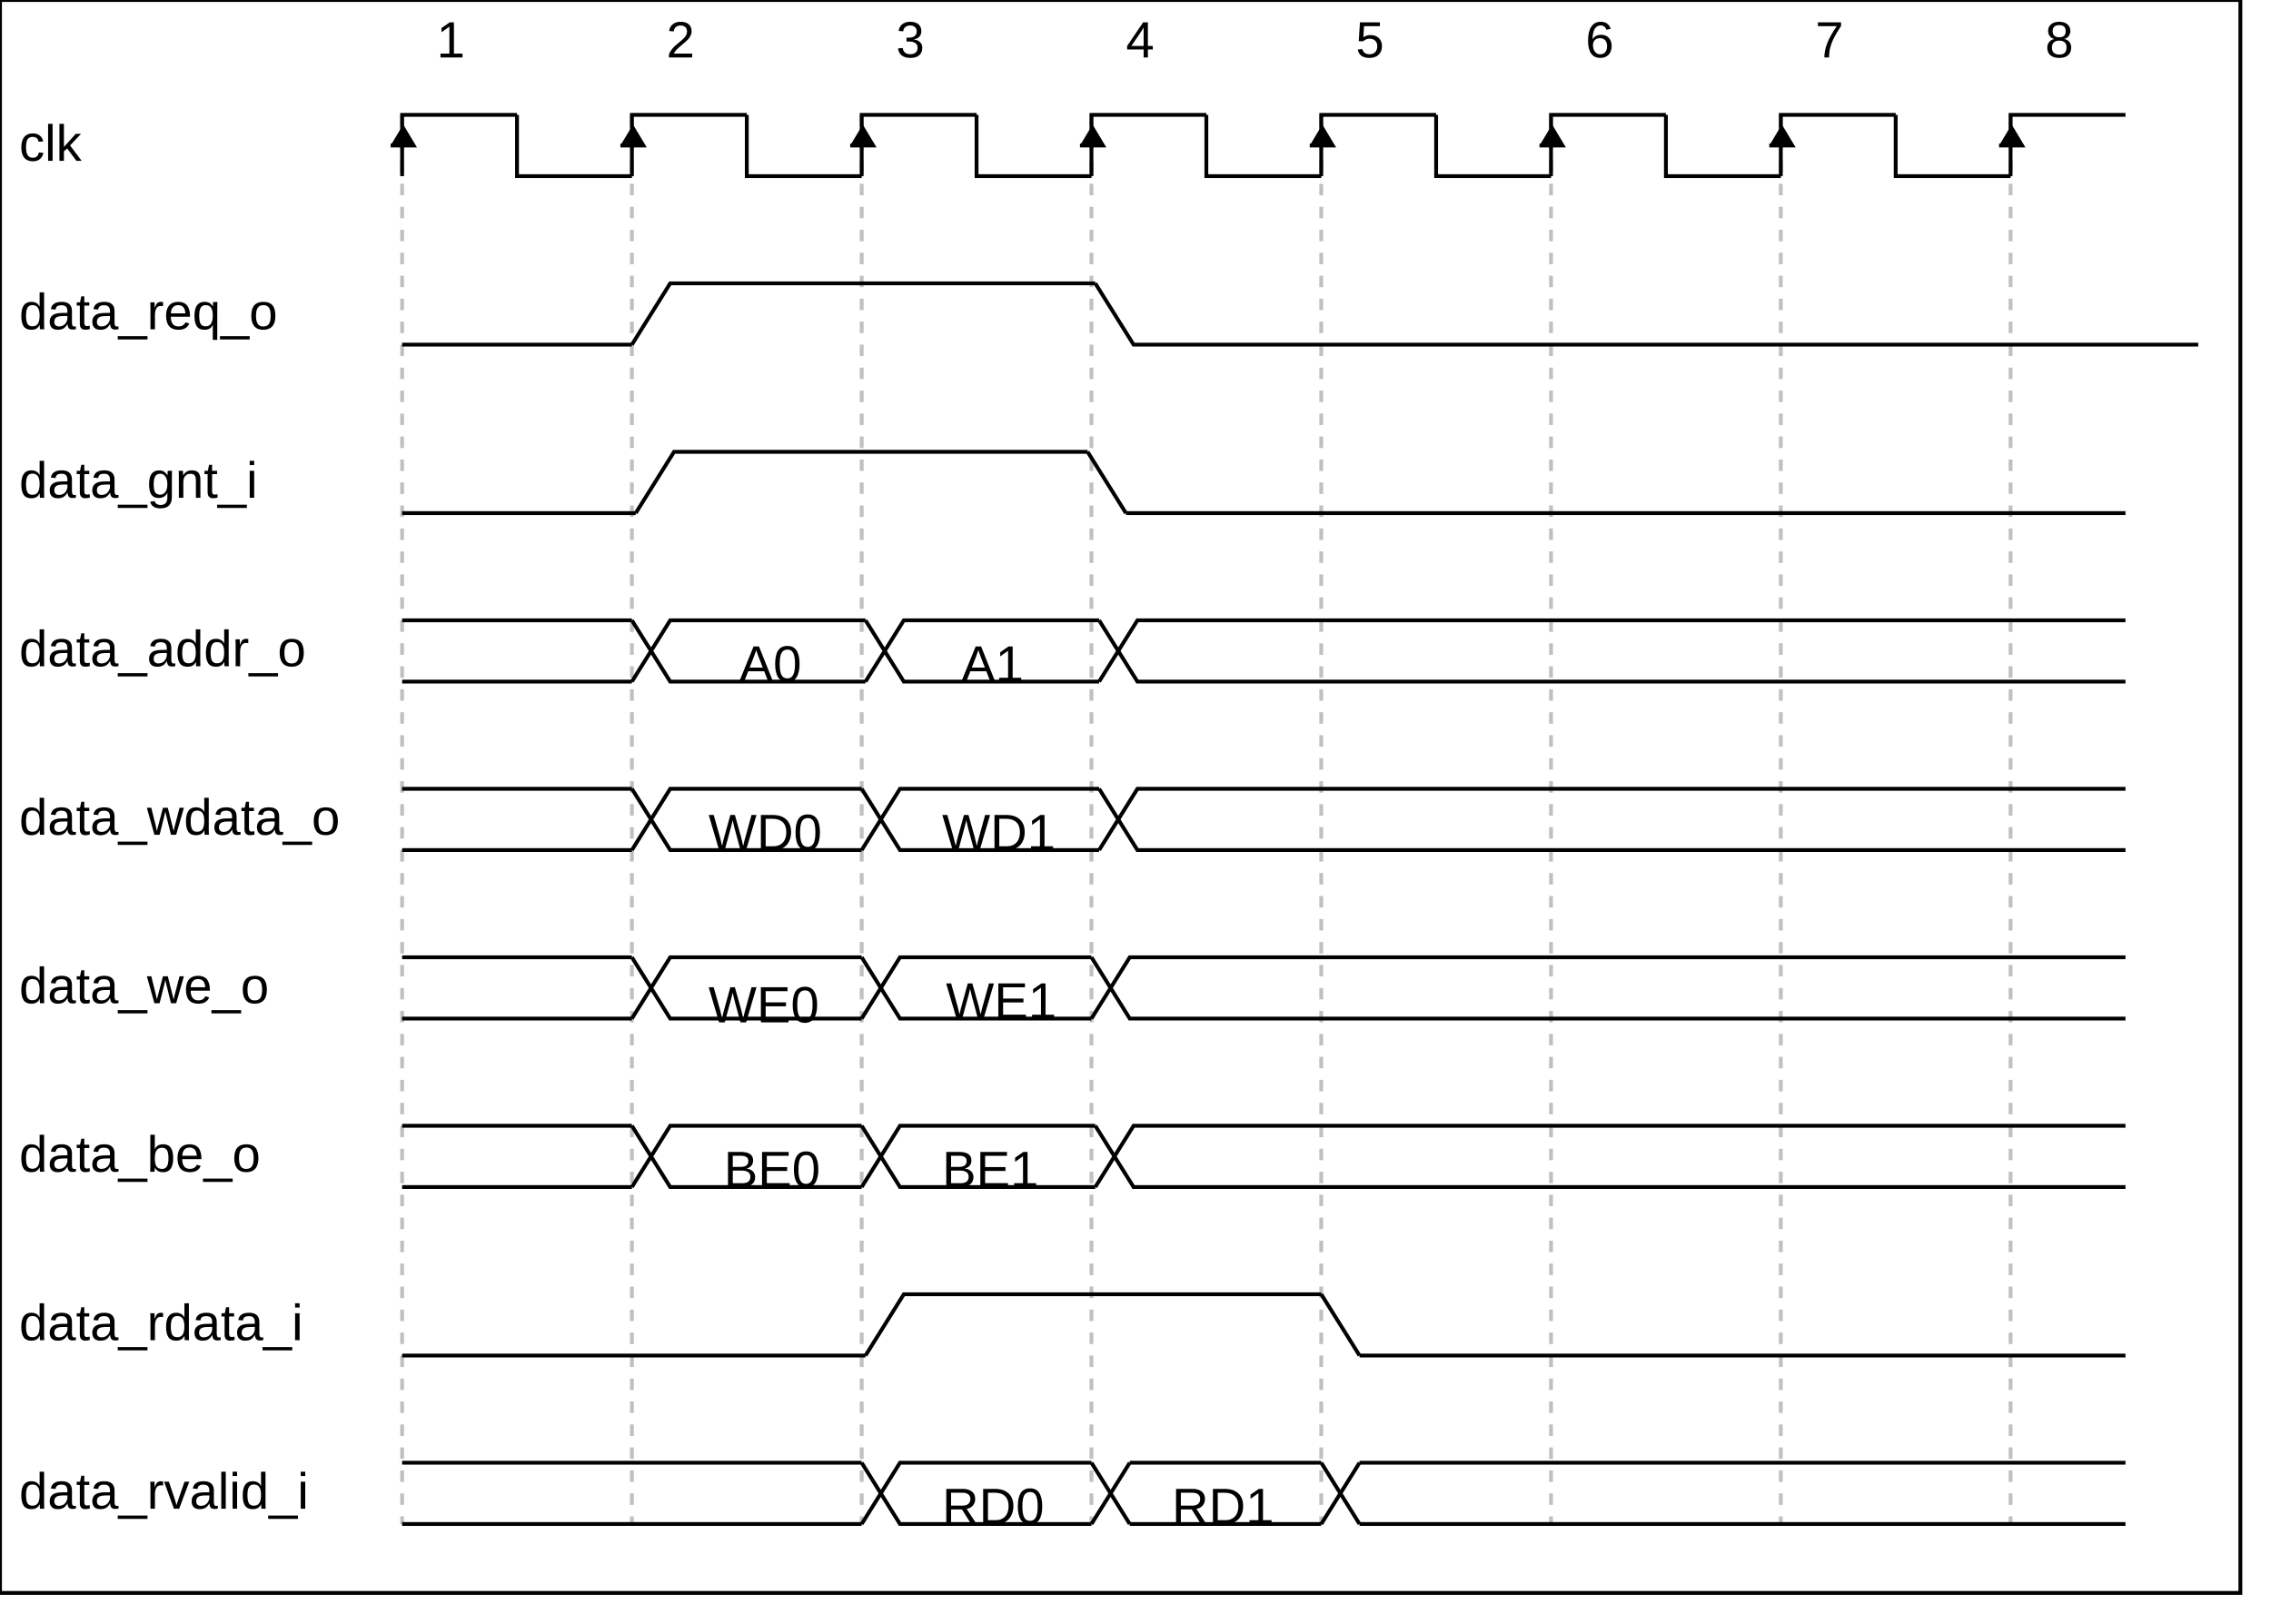
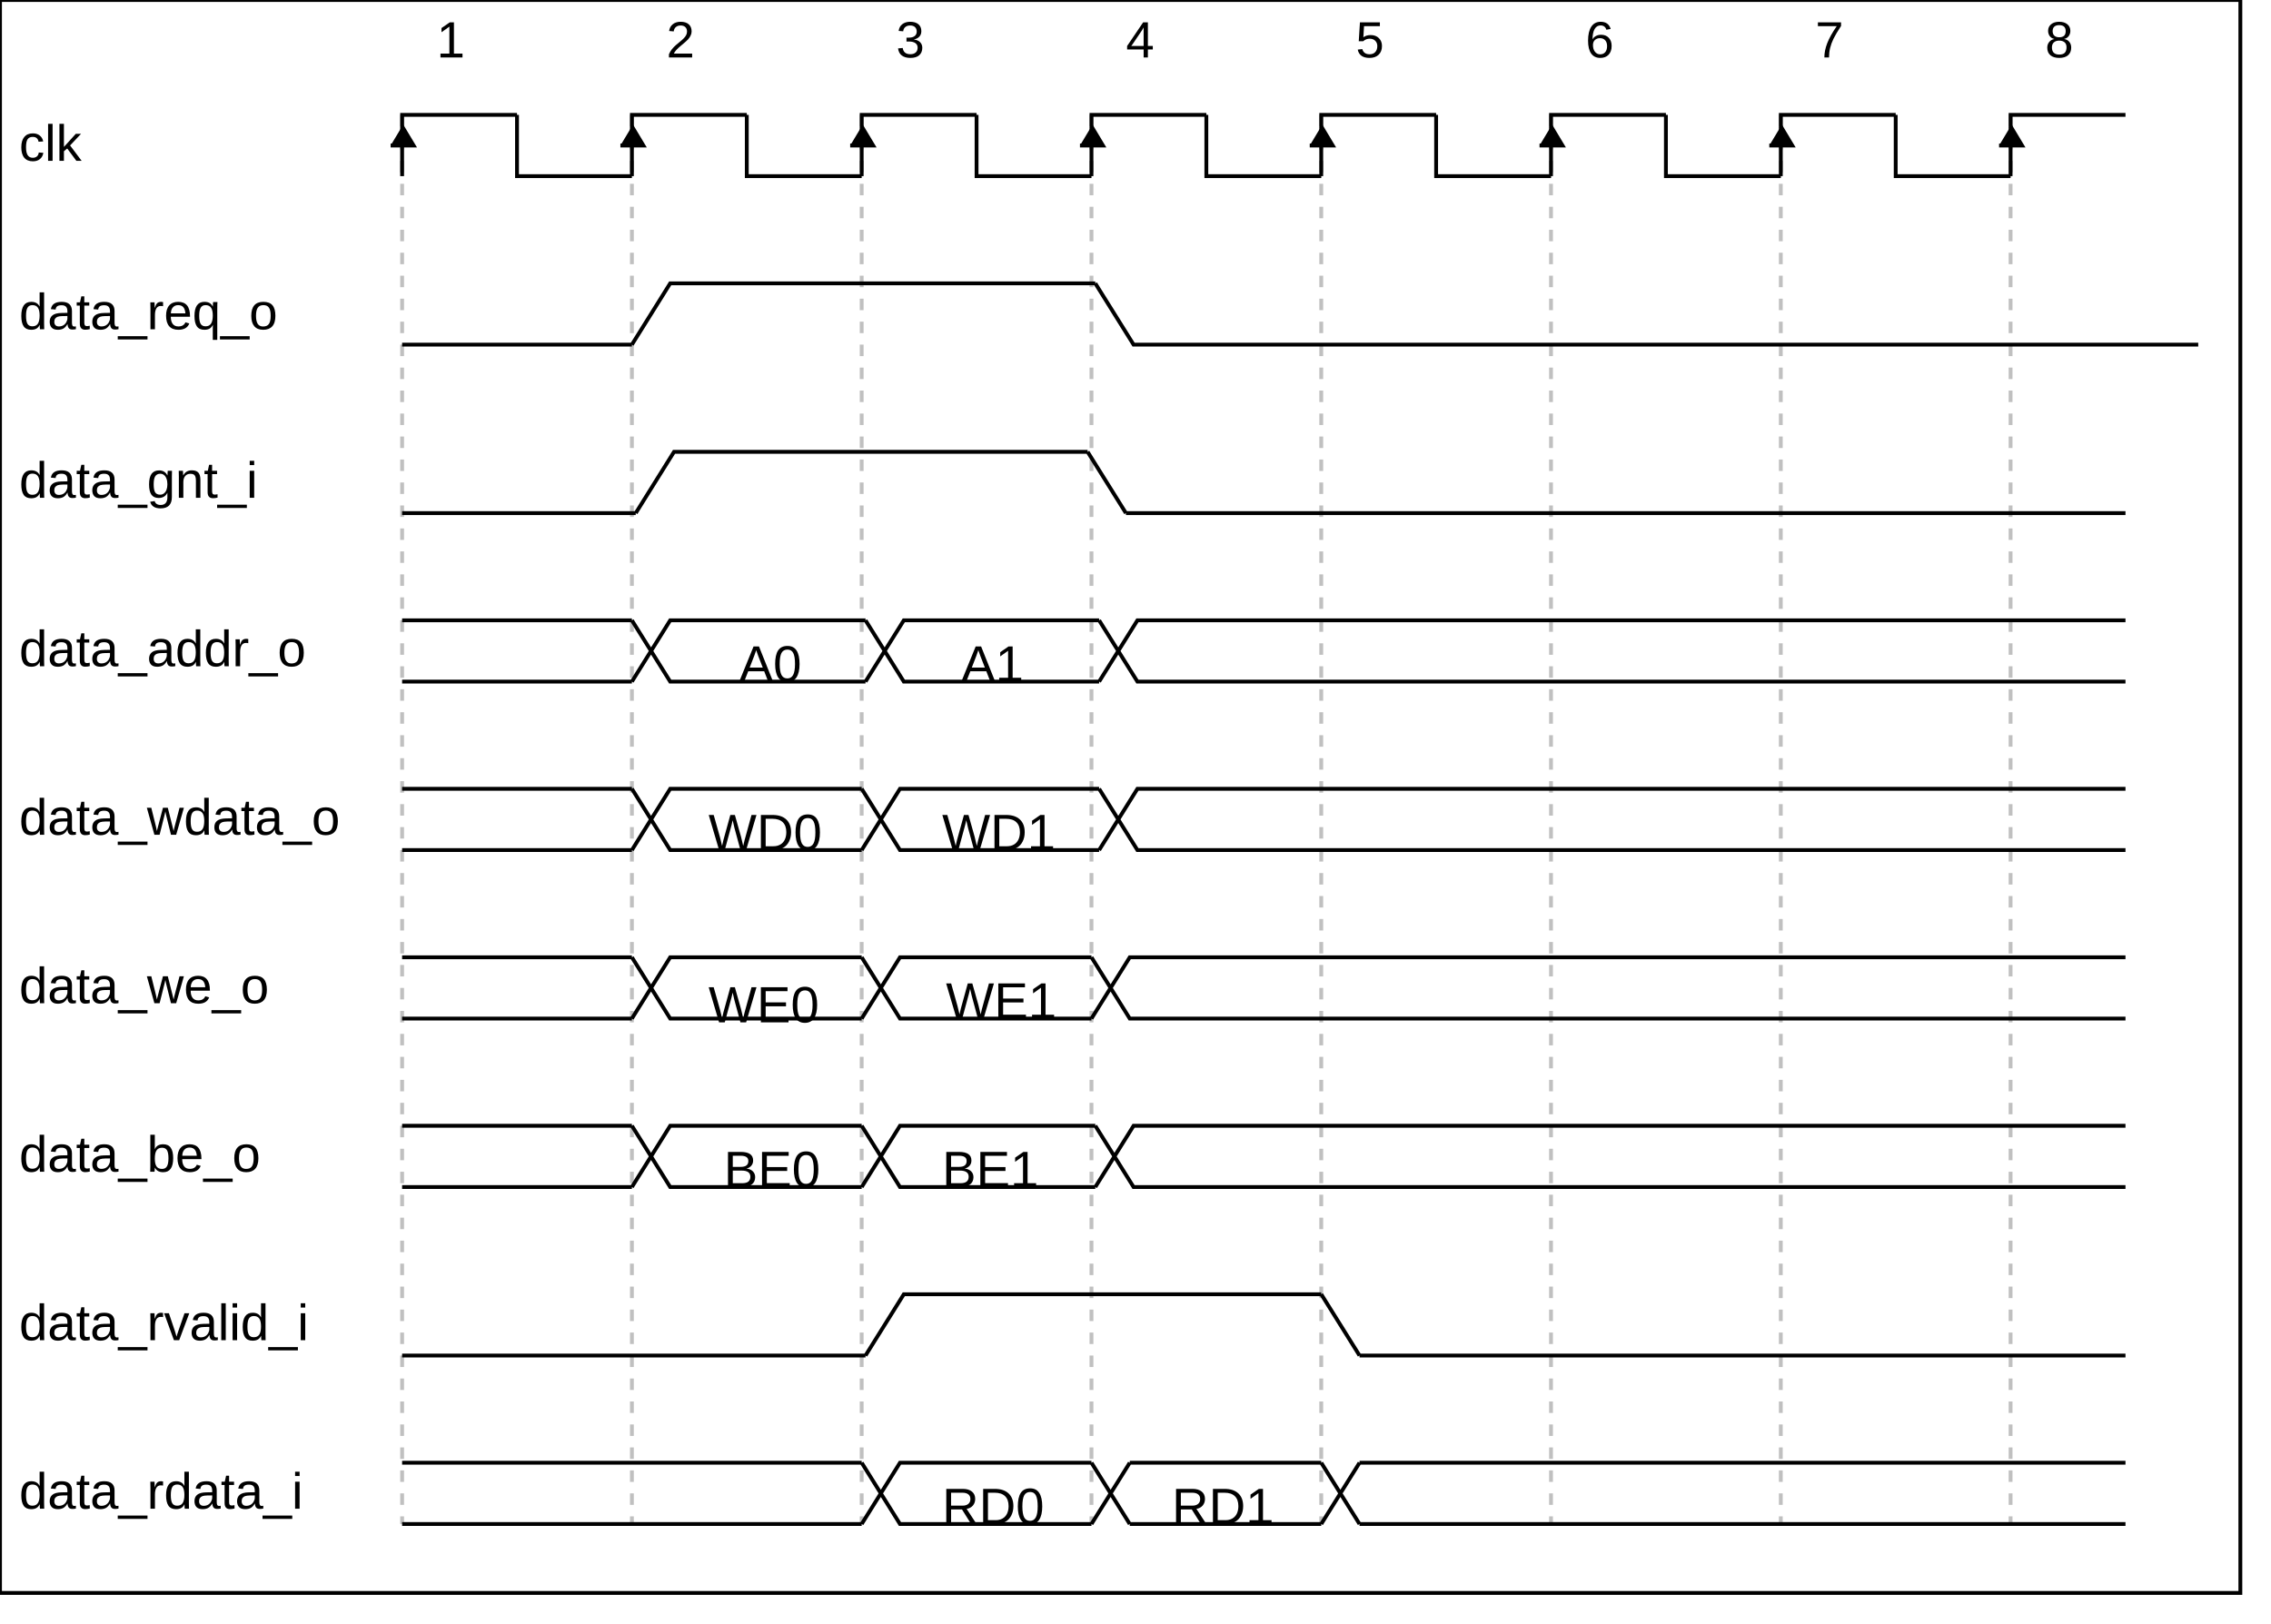
<svg xmlns="http://www.w3.org/2000/svg" version="1.0" width="593" height="424" id="svg2">
  <rect x="0" y="0" id="rect4" width="585" height="416" style="fill: none; stroke: black " />
  <text x="114" y="15" id="text6" style="font-size:10pt;font-style:normal;fill:#000000;stroke:none;font-family:Arial">
    <tspan x="114" y="15" id="tspan8"> 1 </tspan>
  </text>
  <text x="174" y="15" id="text10" style="font-size:10pt;font-style:normal;fill:#000000;stroke:none;font-family:Arial">
    <tspan x="174" y="15" id="tspan12"> 2 </tspan>
  </text>
  <text x="234" y="15" id="text14" style="font-size:10pt;font-style:normal;fill:#000000;stroke:none;font-family:Arial">
    <tspan x="234" y="15" id="tspan16"> 3 </tspan>
  </text>
  <text x="294" y="15" id="text18" style="font-size:10pt;font-style:normal;fill:#000000;stroke:none;font-family:Arial">
    <tspan x="294" y="15" id="tspan20"> 4 </tspan>
  </text>
  <text x="354" y="15" id="text22" style="font-size:10pt;font-style:normal;fill:#000000;stroke:none;font-family:Arial">
    <tspan x="354" y="15" id="tspan24"> 5 </tspan>
  </text>
  <text x="414" y="15" id="text26" style="font-size:10pt;font-style:normal;fill:#000000;stroke:none;font-family:Arial">
    <tspan x="414" y="15" id="tspan28"> 6 </tspan>
  </text>
  <text x="474" y="15" id="text30" style="font-size:10pt;font-style:normal;fill:#000000;stroke:none;font-family:Arial">
    <tspan x="474" y="15" id="tspan32"> 7 </tspan>
  </text>
  <text x="534" y="15" id="text34" style="font-size:10pt;font-style:normal;fill:#000000;stroke:none;font-family:Arial">
    <tspan x="534" y="15" id="tspan36"> 8 </tspan>
  </text>
  <line x1="105" y1="30" x2="105" y2="46" style="fill:none;stroke:#C0C0C0;stroke-width:1;stroke-dasharray:3, 3" id="line38" />
  <line x1="165" y1="30" x2="165" y2="46" style="fill:none;stroke:#C0C0C0;stroke-width:1;stroke-dasharray:3, 3" id="line40" />
  <line x1="225" y1="30" x2="225" y2="46" style="fill:none;stroke:#C0C0C0;stroke-width:1;stroke-dasharray:3, 3" id="line42" />
  <line x1="285" y1="30" x2="285" y2="46" style="fill:none;stroke:#C0C0C0;stroke-width:1;stroke-dasharray:3, 3" id="line44" />
  <line x1="345" y1="30" x2="345" y2="46" style="fill:none;stroke:#C0C0C0;stroke-width:1;stroke-dasharray:3, 3" id="line46" />
  <line x1="405" y1="30" x2="405" y2="46" style="fill:none;stroke:#C0C0C0;stroke-width:1;stroke-dasharray:3, 3" id="line48" />
  <line x1="465" y1="30" x2="465" y2="46" style="fill:none;stroke:#C0C0C0;stroke-width:1;stroke-dasharray:3, 3" id="line50" />
  <line x1="525" y1="30" x2="525" y2="46" style="fill:none;stroke:#C0C0C0;stroke-width:1;stroke-dasharray:3, 3" id="line52" />
  <line x1="105" y1="30" x2="105" y2="398" style="fill:none;stroke:#C0C0C0;stroke-width:1;stroke-dasharray:3, 3" id="line54" />
  <line x1="165" y1="30" x2="165" y2="398" style="fill:none;stroke:#C0C0C0;stroke-width:1;stroke-dasharray:3, 3" id="line56" />
  <line x1="225" y1="30" x2="225" y2="398" style="fill:none;stroke:#C0C0C0;stroke-width:1;stroke-dasharray:3, 3" id="line58" />
  <line x1="285" y1="30" x2="285" y2="398" style="fill:none;stroke:#C0C0C0;stroke-width:1;stroke-dasharray:3, 3" id="line60" />
  <line x1="345" y1="30" x2="345" y2="398" style="fill:none;stroke:#C0C0C0;stroke-width:1;stroke-dasharray:3, 3" id="line62" />
  <line x1="405" y1="30" x2="405" y2="398" style="fill:none;stroke:#C0C0C0;stroke-width:1;stroke-dasharray:3, 3" id="line64" />
  <line x1="465" y1="30" x2="465" y2="398" style="fill:none;stroke:#C0C0C0;stroke-width:1;stroke-dasharray:3, 3" id="line66" />
  <line x1="525" y1="30" x2="525" y2="398" style="fill:none;stroke:#C0C0C0;stroke-width:1;stroke-dasharray:3, 3" id="line68" />
  <path d="M 105,30 M 105,46 M 105,46 L 105,46 M 105,46 L 105,30 L 135,30 M 135,30 L 135,46 L 165,46 M 165,46 L 165,30 L 195,30 M 195,30 L 195,46 L 225,46 M 225,46 L 225,30 L 255,30 M 255,30 L 255,46 L 285,46 M 285,46 L 285,30 L 315,30 M 315,30 L 315,46 L 345,46 M 345,46 L 345,30 L 375,30 M 375,30 L 375,46 L 405,46 M 405,46 L 405,30 L 435,30 M 435,30 L 435,46 L 465,46 M 465,46 L 465,30 L 495,30 M 495,30 L 495,46 L 525,46 M 525,46 L 525,30 L 555,30 " id="path70" style="fill:none;stroke:#000000;stroke-width:1" />
  <path d="M 105,74 M 105,90 M 105,90 L 135,90 M 135,90 L 165,90 M 165,90 L 165,90 M 165,90 L 175,74 L 195,74 M 195,74 L 225,74 M 225,74 L 255,74 M 255,74 L 286,74 M 286,74 L 296,90 L 315,90 M 315,90 L 345,90 M 345,90 L 375,90 M 375,90 L 405,90 M 405,90 L 435,90 M 435,90 L 465,90 M 465,90 L 495,90 M 495,90 L 525,90 M 525,90 L 574,90 " id="path72" style="fill:none;stroke:#000000;stroke-width:1" />
  <path d="M 105,118 M 105,134 M 105,134 L 105,134 M 105,134 L 135,134 M 135,134 L 166,134 M 166,134 L 176,118 L 195,118 M 195,118 L 225,118 M 225,118 L 284,118 M 284,118 L 294,134 M 294,134 L 315,134 M 315,134 L 345,134 M 345,134 L 375,134 M 375,134 L 405,134 M 405,134 L 435,134 M 435,134 L 465,134 M 465,134 L 495,134 M 495,134 L 525,134 M 525,134 L 555,134 " id="path74" style="fill:none;stroke:#000000;stroke-width:1" />
  <path d="M 105,162 M 105,170 M 105,170 M 105,170 M 105,162 L 135,162 M 105,178 L 135,178 M 135,178 M 135,162 L 165,162 M 135,178 L 165,178 M 165,178 M 165,162 L 175,178 L 195,178 M 165,178 L 175,162 L 195,162 M 195,162 M 195,162 L 226,162 M 195,178 L 226,178 M 226,178 M 226,162 L 236,178 L 255,178 M 226,178 L 236,162 L 255,162 M 255,162 M 255,162 L 287,162 M 255,178 L 287,178 M 287,178 M 287,162 L 297,178 L 315,178 M 287,178 L 297,162 L 315,162 M 315,162 M 315,162 L 345,162 M 315,178 L 345,178 M 345,178 M 345,162 L 375,162 M 345,178 L 375,178 M 375,178 M 375,162 L 405,162 M 375,178 L 405,178 M 405,178 M 405,162 L 435,162 M 405,178 L 435,178 M 435,178 M 435,162 L 465,162 M 435,178 L 465,178 M 465,178 M 465,162 L 525,162 M 465,178 L 525,178 M 525,178 M 525,162 M 525,178 M 525,178 M 525,162 L 555,162 M 525,178 L 555,178 " id="path76" style="fill:none;stroke:#000000;stroke-width:1" />
  <path d="M 105,206 M 105,214 M 105,214 M 105,214 M 105,206 L 135,206 M 105,222 L 135,222 M 135,222 M 135,206 L 165,206 M 135,222 L 165,222 M 165,222 M 165,206 L 175,222 L 195,222 M 165,222 L 175,206 L 195,206 M 195,206 M 195,206 L 225,206 M 195,222 L 225,222 M 225,222 M 225,206 L 235,222 L 255,222 M 225,222 L 235,206 L 255,206 M 255,206 M 255,206 L 287,206 M 255,222 L 287,222 M 287,222 M 287,206 L 297,222 L 315,222 M 287,222 L 297,206 L 315,206 M 315,206 M 315,206 L 345,206 M 315,222 L 345,222 M 345,222 M 345,206 L 375,206 M 345,222 L 375,222 M 375,222 M 375,206 L 405,206 M 375,222 L 405,222 M 405,222 M 405,206 L 435,206 M 405,222 L 435,222 M 435,222 M 435,206 L 465,206 M 435,222 L 465,222 M 465,222 M 465,206 L 495,206 M 465,222 L 495,222 M 495,222 M 495,206 L 525,206 M 495,222 L 525,222 M 525,222 M 525,206 L 555,206 M 525,222 L 555,222 " id="path78" style="fill:none;stroke:#000000;stroke-width:1" />
  <path d="M 105,250 M 105,258 M 105,258 M 105,258 M 105,250 L 135,250 M 105,266 L 135,266 M 135,266 M 135,250 L 165,250 M 135,266 L 165,266 M 165,266 M 165,250 L 175,266 L 195,266 M 165,266 L 175,250 L 195,250 M 195,250 M 195,250 L 225,250 M 195,266 L 225,266 M 225,266 M 225,250 L 235,266 L 255,266 M 225,266 L 235,250 L 255,250 M 255,250 M 255,250 L 285,250 M 255,266 L 285,266 M 285,266 M 285,250 L 295,266 L 315,266 M 285,266 L 295,250 L 315,250 M 315,250 M 315,250 L 345,250 M 315,266 L 345,266 M 345,266 M 345,250 L 375,250 M 345,266 L 375,266 M 375,266 M 375,250 L 405,250 M 375,266 L 405,266 M 405,266 M 405,250 L 435,250 M 405,266 L 435,266 M 435,266 M 435,250 L 465,250 M 435,266 L 465,266 M 465,266 M 465,250 L 495,250 M 465,266 L 495,266 M 495,266 M 495,250 L 525,250 M 495,266 L 525,266 M 525,266 M 525,250 L 555,250 M 525,266 L 555,266 " id="path80" style="fill:none;stroke:#000000;stroke-width:1" />
  <path d="M 105,294 M 105,302 M 105,302 M 105,302 M 105,294 L 135,294 M 105,310 L 135,310 M 135,310 M 135,294 L 165,294 M 135,310 L 165,310 M 165,310 M 165,294 L 175,310 L 195,310 M 165,310 L 175,294 L 195,294 M 195,294 M 195,294 L 225,294 M 195,310 L 225,310 M 225,310 M 225,294 L 235,310 L 255,310 M 225,310 L 235,294 L 255,294 M 255,294 M 255,294 L 286,294 M 255,310 L 286,310 M 286,310 M 286,294 L 296,310 L 315,310 M 286,310 L 296,294 L 315,294 M 315,294 M 315,294 L 345,294 M 315,310 L 345,310 M 345,310 M 345,294 L 375,294 M 345,310 L 375,310 M 375,310 M 375,294 L 405,294 M 375,310 L 405,310 M 405,310 M 405,294 L 435,294 M 405,310 L 435,310 M 435,310 M 435,294 L 465,294 M 435,310 L 465,310 M 465,310 M 465,294 L 495,294 M 465,310 L 495,310 M 495,310 M 495,294 L 525,294 M 495,310 L 525,310 M 525,310 M 525,294 L 555,294 M 525,310 L 555,310 " id="path82" style="fill:none;stroke:#000000;stroke-width:1" />
  <path d="M 105,338 M 105,354 M 105,354 L 105,354 M 105,354 L 135,354 M 135,354 L 165,354 M 165,354 L 195,354 M 195,354 L 226,354 M 226,354 L 236,338 L 255,338 M 255,338 L 285,338 M 285,338 L 345,338 M 345,338 L 355,354 M 355,354 L 375,354 M 375,354 L 405,354 M 405,354 L 435,354 M 435,354 L 465,354 M 465,354 L 495,354 M 495,354 L 525,354 M 525,354 L 555,354 " id="path84" style="fill:none;stroke:#000000;stroke-width:1" />
  <path d="M 105,382 M 105,390 M 105,390 M 105,390 M 105,382 L 135,382 M 105,398 L 135,398 M 135,398 M 135,382 L 165,382 M 135,398 L 165,398 M 165,398 M 165,382 L 225,382 M 165,398 L 225,398 M 225,398 M 225,382 M 225,398 M 225,398 M 225,382 L 235,398 L 285,398 M 225,398 L 235,382 L 285,382 M 285,382 M 285,382 L 295,398 M 285,398 L 295,382 M 295,382 M 295,382 L 345,382 M 295,398 L 345,398 M 345,398 M 345,382 L 355,398 M 345,398 L 355,382 M 355,382 M 355,382 L 375,382 M 355,398 L 375,398 M 375,398 M 375,382 L 405,382 M 375,398 L 405,398 M 405,398 M 405,382 L 435,382 M 405,398 L 435,398 M 435,398 M 435,382 L 465,382 M 435,398 L 465,398 M 465,398 M 465,382 L 495,382 M 465,398 L 495,398 M 495,398 M 495,382 L 525,382 M 495,398 L 525,398 M 525,398 M 525,382 L 555,382 M 525,398 L 555,398 " id="path86" style="fill:none;stroke:#000000;stroke-width:1" />
  <path d="M 102,38 L 108,38 L 105,33 " id="path88" style="fill:#000000;stroke:#000000;stroke-width:1" />
  <path d="M 162,38 L 168,38 L 165,33 " id="path90" style="fill:#000000;stroke:#000000;stroke-width:1" />
  <path d="M 222,38 L 228,38 L 225,33 " id="path92" style="fill:#000000;stroke:#000000;stroke-width:1" />
  <path d="M 282,38 L 288,38 L 285,33 " id="path94" style="fill:#000000;stroke:#000000;stroke-width:1" />
  <path d="M 342,38 L 348,38 L 345,33 " id="path96" style="fill:#000000;stroke:#000000;stroke-width:1" />
  <path d="M 402,38 L 408,38 L 405,33 " id="path98" style="fill:#000000;stroke:#000000;stroke-width:1" />
  <path d="M 462,38 L 468,38 L 465,33 " id="path100" style="fill:#000000;stroke:#000000;stroke-width:1" />
  <path d="M 522,38 L 528,38 L 525,33 " id="path102" style="fill:#000000;stroke:#000000;stroke-width:1" />
  <text x="193" y="178" id="text104" style="font-size:10pt;font-style:normal;fill:rgb(0,0,0);stroke:none;font-family:Arial">
    <tspan x="193" y="178" id="tspan106">A0</tspan>
  </text>
  <text x="185" y="222" id="text108" style="font-size:10pt;font-style:normal;fill:rgb(0,0,0);stroke:none;font-family:Arial">
    <tspan x="185" y="222" id="tspan110">WD0</tspan>
  </text>
  <text x="306" y="398" id="text112" style="font-size:10pt;font-style:normal;fill:rgb(0,0,0);stroke:none;font-family:Arial">
    <tspan x="306" y="398" id="tspan114">RD1</tspan>
  </text>
  <text x="185" y="267" id="text116" style="font-size:10pt;font-style:normal;fill:rgb(0,0,0);stroke:none;font-family:Arial">
    <tspan x="185" y="267" id="tspan118">WE0</tspan>
  </text>
  <text x="189" y="310" id="text120" style="font-size:10pt;font-style:normal;fill:rgb(0,0,0);stroke:none;font-family:Arial">
    <tspan x="189" y="310" id="tspan122">BE0</tspan>
  </text>
  <text x="251" y="178" id="text124" style="font-size:10pt;font-style:normal;fill:rgb(0,0,0);stroke:none;font-family:Arial">
    <tspan x="251" y="178" id="tspan126">A1</tspan>
  </text>
  <text x="246" y="222" id="text128" style="font-size:10pt;font-style:normal;fill:rgb(0,0,0);stroke:none;font-family:Arial">
    <tspan x="246" y="222" id="tspan130">WD1</tspan>
  </text>
  <text x="247" y="266" id="text132" style="font-size:10pt;font-style:normal;fill:rgb(0,0,0);stroke:none;font-family:Arial">
    <tspan x="247" y="266" id="tspan134">WE1</tspan>
  </text>
  <text x="246" y="310" id="text136" style="font-size:10pt;font-style:normal;fill:rgb(0,0,0);stroke:none;font-family:Arial">
    <tspan x="246" y="310" id="tspan138">BE1</tspan>
  </text>
  <text x="246" y="398" id="text140" style="font-size:10pt;font-style:normal;fill:rgb(0,0,0);stroke:none;font-family:Arial">
    <tspan x="246" y="398" id="tspan142">RD0</tspan>
  </text>
  <text x="5" y="32" id="text144" style="font-size:10pt;font-style:normal;stroke:none;font-family:Arial">
    <tspan x="5" y="42" id="tspan146">clk</tspan>
  </text>
  <text x="5" y="86" id="text148" style="font-size:10pt;font-style:normal;stroke:none;font-family:Arial">
    <tspan x="5" y="86" id="tspan150">data_req_o</tspan>
  </text>
  <text x="5" y="130" id="text152" style="font-size:10pt;font-style:normal;stroke:none;font-family:Arial">
    <tspan x="5" y="130" id="tspan154">data_gnt_i</tspan>
  </text>
  <text x="5" y="174" id="text156" style="font-size:10pt;font-style:normal;stroke:none;font-family:Arial">
    <tspan x="5" y="174" id="tspan158">data_addr_o</tspan>
  </text>
  <text x="5" y="218" id="text160" style="font-size:10pt;font-style:normal;stroke:none;font-family:Arial">
    <tspan x="5" y="218" id="tspan162">data_wdata_o</tspan>
  </text>
  <text x="5" y="262" id="text164" style="font-size:10pt;font-style:normal;stroke:none;font-family:Arial">
    <tspan x="5" y="262" id="tspan166">data_we_o</tspan>
  </text>
  <text x="5" y="306" id="text168" style="font-size:10pt;font-style:normal;stroke:none;font-family:Arial">
    <tspan x="5" y="306" id="tspan170">data_be_o</tspan>
  </text>
  <text x="5" y="350" id="text172" style="font-size:10pt;font-style:normal;stroke:none;font-family:Arial">
-     <tspan x="5" y="350" id="tspan174">data_rdata_i</tspan>
+     <tspan x="5" y="350" id="tspan174">data_rvalid_i</tspan>
  </text>
  <text x="5" y="394" id="text176" style="font-size:10pt;font-style:normal;stroke:none;font-family:Arial">
-     <tspan x="5" y="394" id="tspan178">data_rvalid_i</tspan>
+     <tspan x="5" y="394" id="tspan178">data_rdata_i</tspan>
  </text>
</svg>
